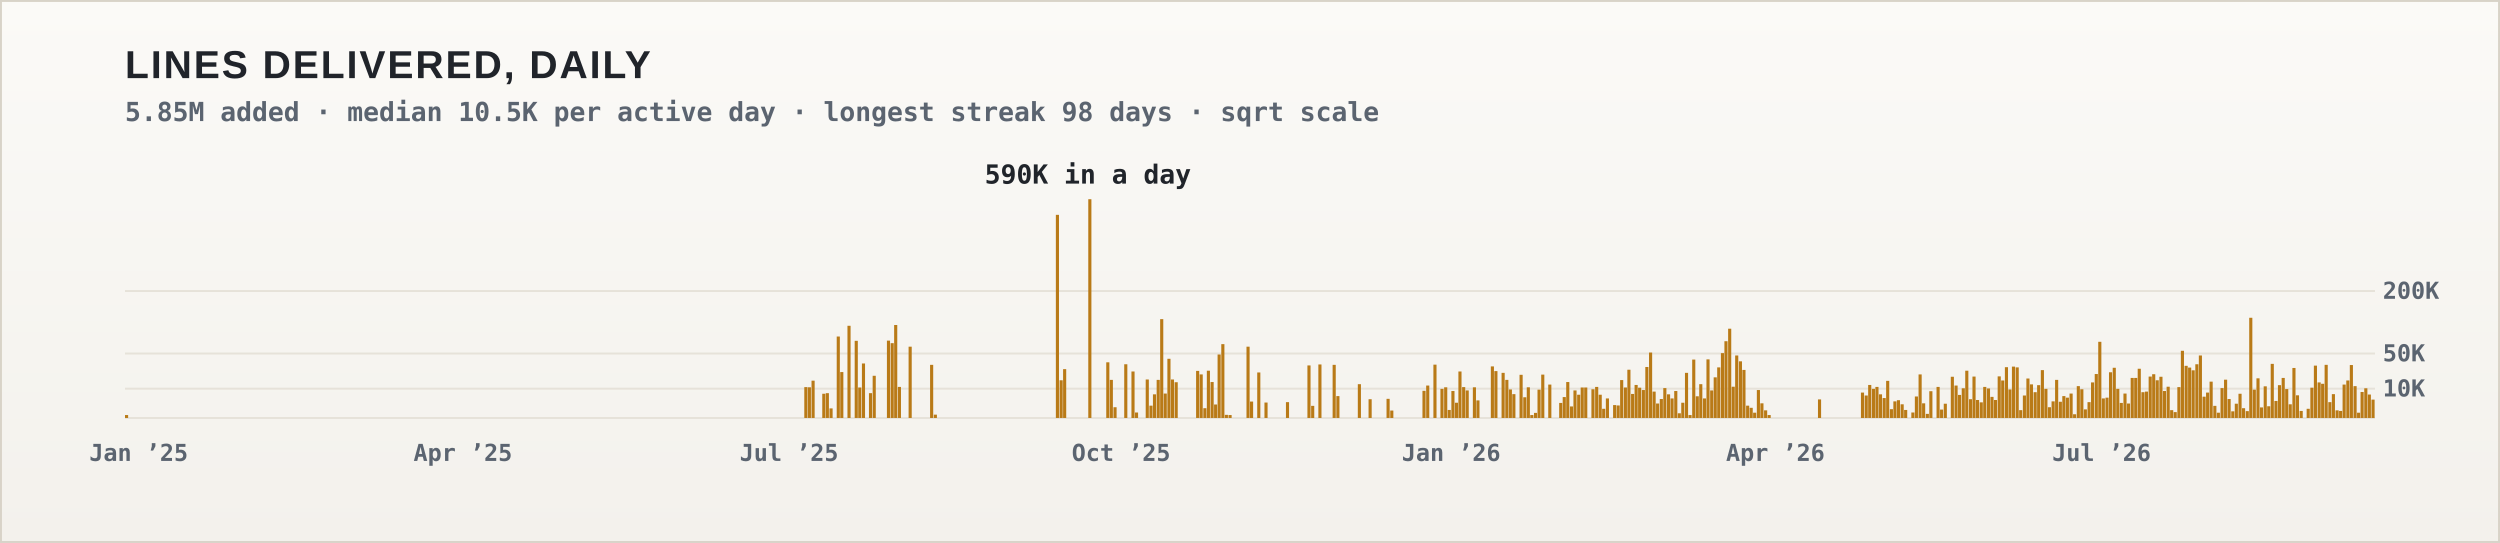
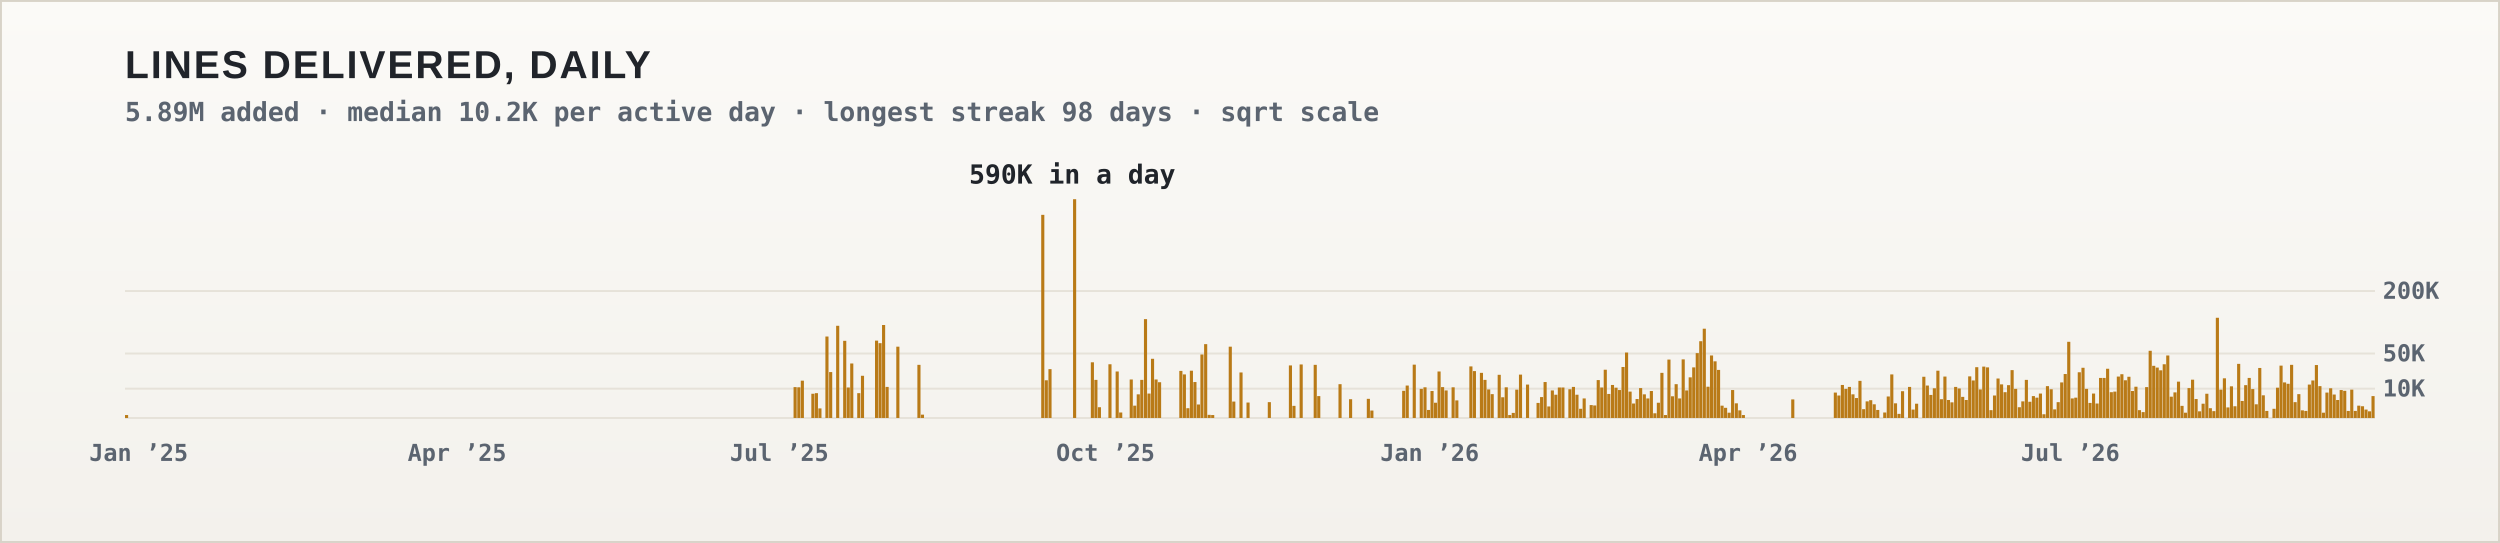
- <svg xmlns="http://www.w3.org/2000/svg" width="1280" height="278" viewBox="0 0 1280 278" role="img" aria-label="Lines of code delivered per day, December 2024 to September 2026: 5.85M lines added, median 10,469 per active day, longest streak 98 consecutive days">
+ <svg xmlns="http://www.w3.org/2000/svg" width="1280" height="278" viewBox="0 0 1280 278" role="img" aria-label="Lines of code delivered per day, December 2024 to September 2026: 5.89M lines added, median 10,203 per active day, longest streak 98 consecutive days">
  <defs>
    <linearGradient id="g" x1="0" y1="0" x2="0" y2="1">
      <stop offset="0" stop-color="#fbfaf7" />
      <stop offset="1" stop-color="#f3f1ec" />
    </linearGradient>
  </defs>
  <rect width="1280" height="278" fill="url(#g)" />
  <rect x="0.5" y="0.5" width="1279" height="277" fill="none" stroke="#d8d3c8" />
  <text x="64" y="40" font-family="Avenir Next, Helvetica Neue, Arial, sans-serif" font-size="20" font-weight="700" letter-spacing="1" fill="#20242a">LINES DELIVERED, DAILY</text>
-   <text x="64" y="62" font-family="SF Mono, Menlo, Consolas, monospace" font-size="13.5" font-weight="600" fill="#5b6470">5.85M added · median 10.5K per active day · longest streak 98 days · sqrt scale</text>
+   <text x="64" y="62" font-family="SF Mono, Menlo, Consolas, monospace" font-size="13.5" font-weight="600" fill="#5b6470">5.89M added · median 10.2K per active day · longest streak 98 days · sqrt scale</text>
  <line x1="64" y1="199" x2="1216" y2="199" stroke="#e6e2d9" />
  <text x="1220" y="203" font-family="SF Mono, Menlo, Consolas, monospace" font-size="12" font-weight="600" fill="#5b6470">10K</text>
  <line x1="64" y1="181" x2="1216" y2="181" stroke="#e6e2d9" />
  <text x="1220" y="185" font-family="SF Mono, Menlo, Consolas, monospace" font-size="12" font-weight="600" fill="#5b6470">50K</text>
  <line x1="64" y1="149" x2="1216" y2="149" stroke="#e6e2d9" />
  <text x="1220" y="153" font-family="SF Mono, Menlo, Consolas, monospace" font-size="12" font-weight="600" fill="#5b6470">200K</text>
  <line x1="64" y1="214" x2="1216" y2="214" stroke="#e6e2d9" />
  <rect x="64.0" y="212.5" width="1.6" height="1.5" fill="#b97a17" />
-   <rect x="411.8" y="198.2" width="1.6" height="15.8" fill="#b97a17" />
-   <rect x="413.6" y="198.3" width="1.6" height="15.7" fill="#b97a17" />
-   <rect x="415.5" y="194.9" width="1.6" height="19.1" fill="#b97a17" />
-   <rect x="421.0" y="201.6" width="1.6" height="12.4" fill="#b97a17" />
-   <rect x="422.8" y="201.3" width="1.6" height="12.7" fill="#b97a17" />
-   <rect x="424.7" y="209.1" width="1.6" height="4.9" fill="#b97a17" />
-   <rect x="428.4" y="172.3" width="1.6" height="41.7" fill="#b97a17" />
-   <rect x="430.2" y="190.5" width="1.6" height="23.5" fill="#b97a17" />
-   <rect x="433.9" y="166.8" width="1.6" height="47.2" fill="#b97a17" />
-   <rect x="437.6" y="174.5" width="1.6" height="39.5" fill="#b97a17" />
-   <rect x="439.4" y="198.4" width="1.6" height="15.6" fill="#b97a17" />
-   <rect x="441.3" y="186.1" width="1.6" height="27.9" fill="#b97a17" />
-   <rect x="444.9" y="201.3" width="1.6" height="12.7" fill="#b97a17" />
-   <rect x="446.8" y="192.4" width="1.6" height="21.6" fill="#b97a17" />
-   <rect x="454.1" y="174.4" width="1.6" height="39.6" fill="#b97a17" />
-   <rect x="456.0" y="175.7" width="1.6" height="38.3" fill="#b97a17" />
-   <rect x="457.8" y="166.4" width="1.6" height="47.6" fill="#b97a17" />
-   <rect x="459.7" y="198.1" width="1.6" height="15.9" fill="#b97a17" />
-   <rect x="465.2" y="177.5" width="1.6" height="36.5" fill="#b97a17" />
-   <rect x="476.2" y="186.8" width="1.6" height="27.2" fill="#b97a17" />
-   <rect x="478.1" y="212.3" width="1.6" height="1.7" fill="#b97a17" />
-   <rect x="540.6" y="110.0" width="1.6" height="104.0" fill="#b97a17" />
-   <rect x="542.5" y="194.7" width="1.6" height="19.3" fill="#b97a17" />
-   <rect x="544.3" y="189.0" width="1.6" height="25.0" fill="#b97a17" />
-   <rect x="557.2" y="102.0" width="1.6" height="112.0" fill="#b97a17" />
-   <rect x="566.4" y="185.5" width="1.6" height="28.5" fill="#b97a17" />
-   <rect x="568.2" y="194.5" width="1.6" height="19.5" fill="#b97a17" />
-   <rect x="570.1" y="208.5" width="1.6" height="5.5" fill="#b97a17" />
-   <rect x="575.6" y="186.5" width="1.6" height="27.5" fill="#b97a17" />
-   <rect x="579.3" y="190.2" width="1.6" height="23.8" fill="#b97a17" />
-   <rect x="581.1" y="211.2" width="1.6" height="2.8" fill="#b97a17" />
-   <rect x="586.6" y="194.3" width="1.6" height="19.7" fill="#b97a17" />
-   <rect x="588.5" y="207.7" width="1.6" height="6.3" fill="#b97a17" />
-   <rect x="590.3" y="201.9" width="1.6" height="12.1" fill="#b97a17" />
-   <rect x="592.2" y="194.5" width="1.6" height="19.5" fill="#b97a17" />
-   <rect x="594.0" y="163.4" width="1.6" height="50.6" fill="#b97a17" />
-   <rect x="595.8" y="201.5" width="1.6" height="12.5" fill="#b97a17" />
-   <rect x="597.7" y="183.7" width="1.6" height="30.3" fill="#b97a17" />
-   <rect x="599.5" y="194.3" width="1.6" height="19.7" fill="#b97a17" />
-   <rect x="601.4" y="195.7" width="1.6" height="18.3" fill="#b97a17" />
-   <rect x="612.4" y="189.9" width="1.6" height="24.1" fill="#b97a17" />
-   <rect x="614.2" y="191.7" width="1.6" height="22.3" fill="#b97a17" />
-   <rect x="616.1" y="209.0" width="1.6" height="5.0" fill="#b97a17" />
-   <rect x="617.9" y="189.8" width="1.6" height="24.2" fill="#b97a17" />
-   <rect x="619.8" y="195.6" width="1.6" height="18.4" fill="#b97a17" />
-   <rect x="621.6" y="207.1" width="1.6" height="6.9" fill="#b97a17" />
-   <rect x="623.4" y="181.5" width="1.6" height="32.5" fill="#b97a17" />
-   <rect x="625.3" y="176.2" width="1.6" height="37.8" fill="#b97a17" />
-   <rect x="627.1" y="212.4" width="1.6" height="1.6" fill="#b97a17" />
-   <rect x="629.0" y="212.5" width="1.6" height="1.5" fill="#b97a17" />
-   <rect x="638.2" y="177.5" width="1.6" height="36.5" fill="#b97a17" />
-   <rect x="640.0" y="205.6" width="1.6" height="8.4" fill="#b97a17" />
-   <rect x="643.7" y="190.7" width="1.6" height="23.3" fill="#b97a17" />
-   <rect x="647.4" y="206.1" width="1.6" height="7.9" fill="#b97a17" />
-   <rect x="658.4" y="205.9" width="1.6" height="8.1" fill="#b97a17" />
-   <rect x="669.4" y="187.1" width="1.6" height="26.9" fill="#b97a17" />
-   <rect x="671.3" y="207.8" width="1.6" height="6.2" fill="#b97a17" />
-   <rect x="675.0" y="186.6" width="1.6" height="27.4" fill="#b97a17" />
-   <rect x="682.3" y="186.8" width="1.6" height="27.2" fill="#b97a17" />
-   <rect x="684.2" y="202.8" width="1.6" height="11.2" fill="#b97a17" />
-   <rect x="695.2" y="196.7" width="1.6" height="17.3" fill="#b97a17" />
-   <rect x="700.7" y="204.4" width="1.6" height="9.6" fill="#b97a17" />
-   <rect x="709.9" y="204.2" width="1.6" height="9.8" fill="#b97a17" />
-   <rect x="711.8" y="210.2" width="1.6" height="3.8" fill="#b97a17" />
-   <rect x="728.3" y="200.1" width="1.6" height="13.9" fill="#b97a17" />
-   <rect x="730.2" y="197.4" width="1.6" height="16.6" fill="#b97a17" />
-   <rect x="733.9" y="186.7" width="1.6" height="27.3" fill="#b97a17" />
-   <rect x="737.5" y="199.1" width="1.6" height="14.9" fill="#b97a17" />
-   <rect x="739.4" y="198.3" width="1.6" height="15.7" fill="#b97a17" />
-   <rect x="741.2" y="209.9" width="1.6" height="4.1" fill="#b97a17" />
-   <rect x="743.1" y="200.2" width="1.6" height="13.8" fill="#b97a17" />
-   <rect x="744.9" y="206.2" width="1.6" height="7.8" fill="#b97a17" />
-   <rect x="746.7" y="190.2" width="1.6" height="23.8" fill="#b97a17" />
-   <rect x="748.6" y="198.2" width="1.6" height="15.8" fill="#b97a17" />
-   <rect x="750.4" y="199.9" width="1.6" height="14.1" fill="#b97a17" />
-   <rect x="754.1" y="198.3" width="1.6" height="15.7" fill="#b97a17" />
-   <rect x="755.9" y="205.0" width="1.6" height="9.0" fill="#b97a17" />
-   <rect x="763.3" y="187.6" width="1.6" height="26.4" fill="#b97a17" />
-   <rect x="765.1" y="190.0" width="1.6" height="24.0" fill="#b97a17" />
-   <rect x="768.8" y="190.9" width="1.6" height="23.1" fill="#b97a17" />
-   <rect x="770.7" y="194.5" width="1.6" height="19.5" fill="#b97a17" />
-   <rect x="772.5" y="199.4" width="1.6" height="14.6" fill="#b97a17" />
-   <rect x="774.3" y="201.8" width="1.6" height="12.2" fill="#b97a17" />
-   <rect x="778.0" y="191.9" width="1.6" height="22.1" fill="#b97a17" />
-   <rect x="779.9" y="203.4" width="1.6" height="10.6" fill="#b97a17" />
-   <rect x="781.7" y="198.3" width="1.6" height="15.7" fill="#b97a17" />
-   <rect x="783.5" y="212.5" width="1.6" height="1.5" fill="#b97a17" />
-   <rect x="785.4" y="211.4" width="1.6" height="2.6" fill="#b97a17" />
-   <rect x="787.2" y="199.5" width="1.6" height="14.5" fill="#b97a17" />
-   <rect x="789.1" y="191.8" width="1.6" height="22.2" fill="#b97a17" />
-   <rect x="792.7" y="196.9" width="1.6" height="17.1" fill="#b97a17" />
-   <rect x="798.3" y="206.3" width="1.6" height="7.7" fill="#b97a17" />
-   <rect x="800.1" y="203.3" width="1.6" height="10.7" fill="#b97a17" />
-   <rect x="801.9" y="195.6" width="1.6" height="18.4" fill="#b97a17" />
-   <rect x="803.8" y="208.1" width="1.6" height="5.9" fill="#b97a17" />
-   <rect x="805.6" y="199.9" width="1.6" height="14.1" fill="#b97a17" />
-   <rect x="807.5" y="202.1" width="1.6" height="11.9" fill="#b97a17" />
-   <rect x="809.3" y="198.4" width="1.6" height="15.6" fill="#b97a17" />
-   <rect x="811.1" y="198.4" width="1.6" height="15.6" fill="#b97a17" />
-   <rect x="814.8" y="199.3" width="1.6" height="14.7" fill="#b97a17" />
-   <rect x="816.7" y="198.1" width="1.6" height="15.9" fill="#b97a17" />
-   <rect x="818.5" y="202.1" width="1.6" height="11.9" fill="#b97a17" />
-   <rect x="820.3" y="209.3" width="1.6" height="4.7" fill="#b97a17" />
-   <rect x="822.2" y="204.0" width="1.6" height="10.0" fill="#b97a17" />
-   <rect x="825.9" y="207.4" width="1.6" height="6.6" fill="#b97a17" />
-   <rect x="827.7" y="207.6" width="1.6" height="6.4" fill="#b97a17" />
-   <rect x="829.5" y="194.6" width="1.6" height="19.4" fill="#b97a17" />
-   <rect x="831.4" y="198.4" width="1.6" height="15.6" fill="#b97a17" />
-   <rect x="833.2" y="189.3" width="1.6" height="24.7" fill="#b97a17" />
-   <rect x="835.1" y="201.7" width="1.6" height="12.3" fill="#b97a17" />
-   <rect x="836.9" y="197.1" width="1.6" height="16.9" fill="#b97a17" />
-   <rect x="838.7" y="198.5" width="1.6" height="15.5" fill="#b97a17" />
-   <rect x="840.6" y="199.7" width="1.6" height="14.3" fill="#b97a17" />
-   <rect x="842.4" y="187.9" width="1.6" height="26.1" fill="#b97a17" />
-   <rect x="844.3" y="180.5" width="1.6" height="33.5" fill="#b97a17" />
-   <rect x="846.1" y="200.5" width="1.6" height="13.5" fill="#b97a17" />
-   <rect x="847.9" y="206.6" width="1.6" height="7.4" fill="#b97a17" />
-   <rect x="849.8" y="204.3" width="1.6" height="9.7" fill="#b97a17" />
-   <rect x="851.6" y="198.7" width="1.6" height="15.3" fill="#b97a17" />
-   <rect x="853.5" y="201.9" width="1.6" height="12.1" fill="#b97a17" />
-   <rect x="855.3" y="204.0" width="1.6" height="10.0" fill="#b97a17" />
-   <rect x="857.2" y="200.2" width="1.6" height="13.8" fill="#b97a17" />
-   <rect x="859.0" y="211.6" width="1.6" height="2.4" fill="#b97a17" />
-   <rect x="860.8" y="206.2" width="1.6" height="7.8" fill="#b97a17" />
-   <rect x="862.7" y="190.9" width="1.6" height="23.1" fill="#b97a17" />
-   <rect x="864.5" y="212.5" width="1.6" height="1.5" fill="#b97a17" />
-   <rect x="866.4" y="184.1" width="1.6" height="29.9" fill="#b97a17" />
-   <rect x="868.2" y="202.9" width="1.6" height="11.1" fill="#b97a17" />
-   <rect x="870.0" y="196.7" width="1.6" height="17.3" fill="#b97a17" />
-   <rect x="871.9" y="204.0" width="1.6" height="10.0" fill="#b97a17" />
-   <rect x="873.7" y="184.0" width="1.6" height="30.0" fill="#b97a17" />
-   <rect x="875.6" y="199.9" width="1.6" height="14.1" fill="#b97a17" />
-   <rect x="877.4" y="193.2" width="1.6" height="20.8" fill="#b97a17" />
-   <rect x="879.2" y="188.1" width="1.6" height="25.9" fill="#b97a17" />
-   <rect x="881.1" y="180.8" width="1.6" height="33.2" fill="#b97a17" />
-   <rect x="882.9" y="174.7" width="1.6" height="39.3" fill="#b97a17" />
-   <rect x="884.8" y="168.3" width="1.6" height="45.7" fill="#b97a17" />
-   <rect x="886.6" y="198.0" width="1.6" height="16.0" fill="#b97a17" />
-   <rect x="888.4" y="182.0" width="1.6" height="32.0" fill="#b97a17" />
-   <rect x="890.3" y="185.0" width="1.6" height="29.0" fill="#b97a17" />
-   <rect x="892.1" y="189.4" width="1.6" height="24.6" fill="#b97a17" />
-   <rect x="894.0" y="207.7" width="1.6" height="6.3" fill="#b97a17" />
-   <rect x="895.8" y="208.8" width="1.6" height="5.2" fill="#b97a17" />
-   <rect x="897.6" y="211.3" width="1.6" height="2.7" fill="#b97a17" />
-   <rect x="899.5" y="199.7" width="1.6" height="14.3" fill="#b97a17" />
-   <rect x="901.3" y="206.5" width="1.6" height="7.5" fill="#b97a17" />
-   <rect x="903.2" y="210.1" width="1.6" height="3.9" fill="#b97a17" />
-   <rect x="905.0" y="212.5" width="1.6" height="1.5" fill="#b97a17" />
-   <rect x="930.8" y="204.5" width="1.6" height="9.5" fill="#b97a17" />
-   <rect x="952.8" y="201.0" width="1.6" height="13.0" fill="#b97a17" />
-   <rect x="954.7" y="202.5" width="1.6" height="11.5" fill="#b97a17" />
-   <rect x="956.5" y="197.1" width="1.6" height="16.9" fill="#b97a17" />
-   <rect x="958.4" y="199.1" width="1.6" height="14.9" fill="#b97a17" />
-   <rect x="960.2" y="198.1" width="1.6" height="15.9" fill="#b97a17" />
-   <rect x="962.0" y="201.9" width="1.6" height="12.1" fill="#b97a17" />
-   <rect x="963.9" y="203.8" width="1.6" height="10.2" fill="#b97a17" />
-   <rect x="965.7" y="195.0" width="1.6" height="19.0" fill="#b97a17" />
-   <rect x="967.6" y="209.5" width="1.6" height="4.5" fill="#b97a17" />
-   <rect x="969.4" y="205.5" width="1.6" height="8.5" fill="#b97a17" />
-   <rect x="971.2" y="204.9" width="1.6" height="9.1" fill="#b97a17" />
-   <rect x="973.1" y="207.0" width="1.6" height="7.0" fill="#b97a17" />
-   <rect x="974.9" y="209.9" width="1.6" height="4.1" fill="#b97a17" />
-   <rect x="978.6" y="211.2" width="1.6" height="2.8" fill="#b97a17" />
-   <rect x="980.4" y="203.0" width="1.6" height="11.0" fill="#b97a17" />
-   <rect x="982.3" y="191.7" width="1.6" height="22.3" fill="#b97a17" />
-   <rect x="984.1" y="206.5" width="1.6" height="7.5" fill="#b97a17" />
-   <rect x="986.0" y="211.9" width="1.6" height="2.1" fill="#b97a17" />
-   <rect x="987.8" y="200.3" width="1.6" height="13.7" fill="#b97a17" />
-   <rect x="991.5" y="198.1" width="1.6" height="15.9" fill="#b97a17" />
-   <rect x="993.3" y="209.7" width="1.6" height="4.3" fill="#b97a17" />
-   <rect x="995.2" y="206.7" width="1.6" height="7.3" fill="#b97a17" />
-   <rect x="998.8" y="192.9" width="1.6" height="21.1" fill="#b97a17" />
-   <rect x="1000.7" y="197.4" width="1.6" height="16.6" fill="#b97a17" />
-   <rect x="1002.5" y="202.2" width="1.6" height="11.8" fill="#b97a17" />
-   <rect x="1004.4" y="198.8" width="1.6" height="15.2" fill="#b97a17" />
-   <rect x="1006.2" y="189.8" width="1.6" height="24.2" fill="#b97a17" />
-   <rect x="1008.1" y="204.4" width="1.6" height="9.6" fill="#b97a17" />
-   <rect x="1009.9" y="192.8" width="1.6" height="21.2" fill="#b97a17" />
-   <rect x="1011.7" y="204.8" width="1.6" height="9.2" fill="#b97a17" />
-   <rect x="1013.6" y="206.0" width="1.6" height="8.0" fill="#b97a17" />
-   <rect x="1015.4" y="198.1" width="1.6" height="15.9" fill="#b97a17" />
-   <rect x="1017.3" y="198.9" width="1.6" height="15.1" fill="#b97a17" />
-   <rect x="1019.1" y="203.2" width="1.6" height="10.8" fill="#b97a17" />
-   <rect x="1020.9" y="204.8" width="1.6" height="9.2" fill="#b97a17" />
-   <rect x="1022.8" y="192.7" width="1.6" height="21.3" fill="#b97a17" />
-   <rect x="1024.6" y="194.8" width="1.6" height="19.2" fill="#b97a17" />
-   <rect x="1026.5" y="188.0" width="1.6" height="26.0" fill="#b97a17" />
-   <rect x="1028.3" y="199.4" width="1.6" height="14.6" fill="#b97a17" />
-   <rect x="1030.1" y="187.7" width="1.6" height="26.3" fill="#b97a17" />
-   <rect x="1032.0" y="188.1" width="1.6" height="25.9" fill="#b97a17" />
-   <rect x="1033.8" y="210.0" width="1.6" height="4.0" fill="#b97a17" />
-   <rect x="1035.7" y="202.5" width="1.6" height="11.5" fill="#b97a17" />
-   <rect x="1037.5" y="193.8" width="1.6" height="20.2" fill="#b97a17" />
-   <rect x="1039.3" y="196.8" width="1.6" height="17.2" fill="#b97a17" />
-   <rect x="1041.2" y="200.8" width="1.6" height="13.2" fill="#b97a17" />
-   <rect x="1043.0" y="197.2" width="1.6" height="16.8" fill="#b97a17" />
-   <rect x="1044.9" y="189.5" width="1.6" height="24.5" fill="#b97a17" />
-   <rect x="1046.7" y="199.1" width="1.6" height="14.9" fill="#b97a17" />
-   <rect x="1048.5" y="208.5" width="1.6" height="5.5" fill="#b97a17" />
-   <rect x="1050.4" y="205.5" width="1.6" height="8.5" fill="#b97a17" />
-   <rect x="1052.2" y="194.5" width="1.6" height="19.5" fill="#b97a17" />
-   <rect x="1054.1" y="205.7" width="1.6" height="8.3" fill="#b97a17" />
-   <rect x="1055.9" y="202.8" width="1.6" height="11.2" fill="#b97a17" />
-   <rect x="1057.7" y="203.6" width="1.6" height="10.4" fill="#b97a17" />
-   <rect x="1059.6" y="201.5" width="1.6" height="12.5" fill="#b97a17" />
-   <rect x="1061.4" y="212.1" width="1.6" height="1.9" fill="#b97a17" />
-   <rect x="1063.3" y="197.7" width="1.6" height="16.3" fill="#b97a17" />
-   <rect x="1065.1" y="199.3" width="1.6" height="14.7" fill="#b97a17" />
-   <rect x="1066.9" y="209.6" width="1.6" height="4.4" fill="#b97a17" />
-   <rect x="1068.8" y="205.9" width="1.6" height="8.1" fill="#b97a17" />
-   <rect x="1070.6" y="195.8" width="1.6" height="18.2" fill="#b97a17" />
-   <rect x="1072.5" y="191.5" width="1.6" height="22.5" fill="#b97a17" />
-   <rect x="1074.3" y="175.0" width="1.6" height="39.0" fill="#b97a17" />
-   <rect x="1076.1" y="204.0" width="1.6" height="10.0" fill="#b97a17" />
-   <rect x="1078.0" y="203.6" width="1.6" height="10.4" fill="#b97a17" />
-   <rect x="1079.8" y="190.6" width="1.6" height="23.4" fill="#b97a17" />
-   <rect x="1081.7" y="188.3" width="1.6" height="25.7" fill="#b97a17" />
-   <rect x="1083.5" y="199.1" width="1.6" height="14.9" fill="#b97a17" />
-   <rect x="1085.3" y="206.3" width="1.6" height="7.7" fill="#b97a17" />
-   <rect x="1087.2" y="201.5" width="1.6" height="12.5" fill="#b97a17" />
-   <rect x="1089.0" y="206.6" width="1.6" height="7.4" fill="#b97a17" />
-   <rect x="1090.9" y="193.5" width="1.6" height="20.5" fill="#b97a17" />
-   <rect x="1092.7" y="193.5" width="1.6" height="20.5" fill="#b97a17" />
-   <rect x="1094.5" y="188.8" width="1.6" height="25.2" fill="#b97a17" />
-   <rect x="1096.4" y="200.8" width="1.6" height="13.2" fill="#b97a17" />
-   <rect x="1098.2" y="200.5" width="1.6" height="13.5" fill="#b97a17" />
-   <rect x="1100.1" y="192.8" width="1.6" height="21.2" fill="#b97a17" />
-   <rect x="1101.9" y="191.6" width="1.6" height="22.4" fill="#b97a17" />
-   <rect x="1103.7" y="194.7" width="1.6" height="19.3" fill="#b97a17" />
-   <rect x="1105.6" y="192.9" width="1.6" height="21.1" fill="#b97a17" />
-   <rect x="1107.4" y="200.2" width="1.6" height="13.8" fill="#b97a17" />
-   <rect x="1109.3" y="198.0" width="1.6" height="16.0" fill="#b97a17" />
-   <rect x="1111.1" y="210.0" width="1.6" height="4.0" fill="#b97a17" />
-   <rect x="1112.9" y="211.0" width="1.6" height="3.0" fill="#b97a17" />
-   <rect x="1114.8" y="198.2" width="1.6" height="15.8" fill="#b97a17" />
-   <rect x="1116.6" y="179.6" width="1.6" height="34.4" fill="#b97a17" />
-   <rect x="1118.5" y="187.3" width="1.6" height="26.7" fill="#b97a17" />
-   <rect x="1120.3" y="188.2" width="1.6" height="25.8" fill="#b97a17" />
-   <rect x="1122.1" y="189.6" width="1.6" height="24.4" fill="#b97a17" />
-   <rect x="1124.0" y="186.5" width="1.6" height="27.5" fill="#b97a17" />
-   <rect x="1125.8" y="182.0" width="1.6" height="32.0" fill="#b97a17" />
-   <rect x="1127.7" y="203.1" width="1.6" height="10.9" fill="#b97a17" />
-   <rect x="1129.5" y="201.0" width="1.6" height="13.0" fill="#b97a17" />
-   <rect x="1131.3" y="195.4" width="1.6" height="18.6" fill="#b97a17" />
-   <rect x="1133.2" y="207.8" width="1.6" height="6.2" fill="#b97a17" />
-   <rect x="1135.0" y="211.3" width="1.6" height="2.7" fill="#b97a17" />
-   <rect x="1136.9" y="198.7" width="1.6" height="15.3" fill="#b97a17" />
-   <rect x="1138.7" y="194.4" width="1.6" height="19.6" fill="#b97a17" />
-   <rect x="1140.5" y="204.3" width="1.6" height="9.7" fill="#b97a17" />
-   <rect x="1142.4" y="210.6" width="1.6" height="3.4" fill="#b97a17" />
-   <rect x="1144.2" y="206.7" width="1.6" height="7.3" fill="#b97a17" />
-   <rect x="1146.1" y="201.6" width="1.6" height="12.4" fill="#b97a17" />
-   <rect x="1147.9" y="209.0" width="1.6" height="5.0" fill="#b97a17" />
-   <rect x="1149.8" y="210.5" width="1.6" height="3.5" fill="#b97a17" />
-   <rect x="1151.6" y="162.7" width="1.6" height="51.3" fill="#b97a17" />
-   <rect x="1153.4" y="199.5" width="1.6" height="14.5" fill="#b97a17" />
-   <rect x="1155.3" y="193.7" width="1.6" height="20.3" fill="#b97a17" />
-   <rect x="1157.1" y="208.6" width="1.6" height="5.4" fill="#b97a17" />
-   <rect x="1159.0" y="197.8" width="1.6" height="16.2" fill="#b97a17" />
-   <rect x="1160.8" y="208.0" width="1.6" height="6.0" fill="#b97a17" />
-   <rect x="1162.6" y="186.3" width="1.6" height="27.7" fill="#b97a17" />
-   <rect x="1164.5" y="205.3" width="1.6" height="8.7" fill="#b97a17" />
-   <rect x="1166.3" y="197.2" width="1.6" height="16.8" fill="#b97a17" />
-   <rect x="1168.2" y="193.5" width="1.6" height="20.5" fill="#b97a17" />
-   <rect x="1170.0" y="199.2" width="1.6" height="14.8" fill="#b97a17" />
-   <rect x="1171.8" y="207.0" width="1.6" height="7.0" fill="#b97a17" />
-   <rect x="1173.7" y="188.4" width="1.6" height="25.6" fill="#b97a17" />
-   <rect x="1175.5" y="202.4" width="1.6" height="11.6" fill="#b97a17" />
-   <rect x="1177.4" y="210.4" width="1.6" height="3.6" fill="#b97a17" />
-   <rect x="1181.0" y="209.3" width="1.6" height="4.7" fill="#b97a17" />
-   <rect x="1182.9" y="198.5" width="1.6" height="15.5" fill="#b97a17" />
-   <rect x="1184.7" y="187.2" width="1.6" height="26.8" fill="#b97a17" />
-   <rect x="1186.6" y="195.8" width="1.6" height="18.2" fill="#b97a17" />
-   <rect x="1188.4" y="196.5" width="1.6" height="17.5" fill="#b97a17" />
-   <rect x="1190.2" y="186.8" width="1.6" height="27.2" fill="#b97a17" />
-   <rect x="1192.1" y="205.9" width="1.6" height="8.1" fill="#b97a17" />
-   <rect x="1193.9" y="201.8" width="1.6" height="12.2" fill="#b97a17" />
-   <rect x="1195.8" y="210.1" width="1.6" height="3.9" fill="#b97a17" />
-   <rect x="1197.6" y="210.4" width="1.6" height="3.6" fill="#b97a17" />
-   <rect x="1199.4" y="196.9" width="1.6" height="17.1" fill="#b97a17" />
-   <rect x="1201.3" y="194.8" width="1.6" height="19.2" fill="#b97a17" />
-   <rect x="1203.1" y="186.9" width="1.6" height="27.1" fill="#b97a17" />
-   <rect x="1205.0" y="197.7" width="1.6" height="16.3" fill="#b97a17" />
-   <rect x="1206.8" y="211.3" width="1.6" height="2.7" fill="#b97a17" />
-   <rect x="1208.6" y="200.7" width="1.6" height="13.3" fill="#b97a17" />
-   <rect x="1210.5" y="198.8" width="1.6" height="15.2" fill="#b97a17" />
-   <rect x="1212.3" y="202.0" width="1.6" height="12.0" fill="#b97a17" />
-   <rect x="1214.2" y="204.6" width="1.6" height="9.4" fill="#b97a17" />
-   <text x="557" y="94" font-family="SF Mono, Menlo, Consolas, monospace" font-size="13.5" font-weight="700" fill="#20242a" text-anchor="middle">590K in a day</text>
+   <rect x="406.3" y="198.2" width="1.6" height="15.8" fill="#b97a17" />
+   <rect x="408.2" y="198.3" width="1.6" height="15.7" fill="#b97a17" />
+   <rect x="410.0" y="194.9" width="1.6" height="19.1" fill="#b97a17" />
+   <rect x="415.4" y="201.6" width="1.6" height="12.4" fill="#b97a17" />
+   <rect x="417.2" y="201.3" width="1.6" height="12.7" fill="#b97a17" />
+   <rect x="419.0" y="209.1" width="1.6" height="4.9" fill="#b97a17" />
+   <rect x="422.6" y="172.3" width="1.6" height="41.7" fill="#b97a17" />
+   <rect x="424.5" y="190.5" width="1.6" height="23.5" fill="#b97a17" />
+   <rect x="428.1" y="166.8" width="1.6" height="47.2" fill="#b97a17" />
+   <rect x="431.7" y="174.5" width="1.6" height="39.5" fill="#b97a17" />
+   <rect x="433.5" y="198.4" width="1.6" height="15.6" fill="#b97a17" />
+   <rect x="435.3" y="186.1" width="1.6" height="27.9" fill="#b97a17" />
+   <rect x="438.9" y="201.3" width="1.6" height="12.7" fill="#b97a17" />
+   <rect x="440.8" y="192.4" width="1.6" height="21.6" fill="#b97a17" />
+   <rect x="448.0" y="174.4" width="1.6" height="39.6" fill="#b97a17" />
+   <rect x="449.8" y="175.7" width="1.6" height="38.3" fill="#b97a17" />
+   <rect x="451.6" y="166.4" width="1.6" height="47.6" fill="#b97a17" />
+   <rect x="453.4" y="198.1" width="1.6" height="15.9" fill="#b97a17" />
+   <rect x="458.9" y="177.5" width="1.6" height="36.5" fill="#b97a17" />
+   <rect x="469.7" y="186.8" width="1.6" height="27.2" fill="#b97a17" />
+   <rect x="471.5" y="212.3" width="1.6" height="1.7" fill="#b97a17" />
+   <rect x="533.1" y="110.0" width="1.6" height="104.0" fill="#b97a17" />
+   <rect x="534.9" y="194.7" width="1.6" height="19.3" fill="#b97a17" />
+   <rect x="536.8" y="189.0" width="1.6" height="25.0" fill="#b97a17" />
+   <rect x="549.4" y="102.0" width="1.6" height="112.0" fill="#b97a17" />
+   <rect x="558.5" y="185.5" width="1.6" height="28.5" fill="#b97a17" />
+   <rect x="560.3" y="194.5" width="1.6" height="19.5" fill="#b97a17" />
+   <rect x="562.1" y="208.5" width="1.6" height="5.5" fill="#b97a17" />
+   <rect x="567.5" y="186.5" width="1.6" height="27.5" fill="#b97a17" />
+   <rect x="571.2" y="190.2" width="1.6" height="23.8" fill="#b97a17" />
+   <rect x="573.0" y="211.2" width="1.6" height="2.8" fill="#b97a17" />
+   <rect x="578.4" y="194.3" width="1.6" height="19.7" fill="#b97a17" />
+   <rect x="580.2" y="207.7" width="1.6" height="6.3" fill="#b97a17" />
+   <rect x="582.0" y="201.9" width="1.6" height="12.1" fill="#b97a17" />
+   <rect x="583.8" y="194.5" width="1.6" height="19.5" fill="#b97a17" />
+   <rect x="585.7" y="163.4" width="1.6" height="50.6" fill="#b97a17" />
+   <rect x="587.5" y="201.5" width="1.6" height="12.5" fill="#b97a17" />
+   <rect x="589.3" y="183.7" width="1.6" height="30.3" fill="#b97a17" />
+   <rect x="591.1" y="194.3" width="1.6" height="19.7" fill="#b97a17" />
+   <rect x="592.9" y="195.7" width="1.6" height="18.3" fill="#b97a17" />
+   <rect x="603.8" y="189.9" width="1.6" height="24.1" fill="#b97a17" />
+   <rect x="605.6" y="191.7" width="1.6" height="22.3" fill="#b97a17" />
+   <rect x="607.4" y="209.0" width="1.6" height="5.0" fill="#b97a17" />
+   <rect x="609.2" y="189.8" width="1.6" height="24.2" fill="#b97a17" />
+   <rect x="611.0" y="195.6" width="1.6" height="18.4" fill="#b97a17" />
+   <rect x="612.8" y="207.1" width="1.6" height="6.9" fill="#b97a17" />
+   <rect x="614.6" y="181.5" width="1.6" height="32.5" fill="#b97a17" />
+   <rect x="616.5" y="176.2" width="1.6" height="37.8" fill="#b97a17" />
+   <rect x="618.3" y="212.4" width="1.6" height="1.6" fill="#b97a17" />
+   <rect x="620.1" y="212.5" width="1.6" height="1.5" fill="#b97a17" />
+   <rect x="629.1" y="177.5" width="1.6" height="36.5" fill="#b97a17" />
+   <rect x="630.9" y="205.6" width="1.6" height="8.4" fill="#b97a17" />
+   <rect x="634.6" y="190.7" width="1.6" height="23.3" fill="#b97a17" />
+   <rect x="638.2" y="206.1" width="1.6" height="7.9" fill="#b97a17" />
+   <rect x="649.1" y="205.9" width="1.6" height="8.1" fill="#b97a17" />
+   <rect x="659.9" y="187.1" width="1.6" height="26.9" fill="#b97a17" />
+   <rect x="661.7" y="207.8" width="1.6" height="6.2" fill="#b97a17" />
+   <rect x="665.4" y="186.6" width="1.6" height="27.4" fill="#b97a17" />
+   <rect x="672.6" y="186.8" width="1.6" height="27.2" fill="#b97a17" />
+   <rect x="674.4" y="202.8" width="1.6" height="11.2" fill="#b97a17" />
+   <rect x="685.3" y="196.7" width="1.6" height="17.3" fill="#b97a17" />
+   <rect x="690.7" y="204.4" width="1.6" height="9.6" fill="#b97a17" />
+   <rect x="699.8" y="204.2" width="1.6" height="9.8" fill="#b97a17" />
+   <rect x="701.6" y="210.2" width="1.6" height="3.8" fill="#b97a17" />
+   <rect x="717.9" y="200.1" width="1.6" height="13.9" fill="#b97a17" />
+   <rect x="719.7" y="197.4" width="1.6" height="16.6" fill="#b97a17" />
+   <rect x="723.3" y="186.7" width="1.6" height="27.3" fill="#b97a17" />
+   <rect x="726.9" y="199.1" width="1.6" height="14.9" fill="#b97a17" />
+   <rect x="728.8" y="198.3" width="1.6" height="15.7" fill="#b97a17" />
+   <rect x="730.6" y="209.9" width="1.6" height="4.1" fill="#b97a17" />
+   <rect x="732.4" y="200.2" width="1.6" height="13.8" fill="#b97a17" />
+   <rect x="734.2" y="206.2" width="1.6" height="7.8" fill="#b97a17" />
+   <rect x="736.0" y="190.2" width="1.6" height="23.8" fill="#b97a17" />
+   <rect x="737.8" y="198.2" width="1.6" height="15.8" fill="#b97a17" />
+   <rect x="739.6" y="199.9" width="1.6" height="14.1" fill="#b97a17" />
+   <rect x="743.2" y="198.3" width="1.6" height="15.7" fill="#b97a17" />
+   <rect x="745.1" y="205.0" width="1.6" height="9.0" fill="#b97a17" />
+   <rect x="752.3" y="187.6" width="1.6" height="26.4" fill="#b97a17" />
+   <rect x="754.1" y="190.0" width="1.6" height="24.0" fill="#b97a17" />
+   <rect x="757.7" y="190.9" width="1.6" height="23.1" fill="#b97a17" />
+   <rect x="759.5" y="194.5" width="1.6" height="19.5" fill="#b97a17" />
+   <rect x="761.4" y="199.4" width="1.6" height="14.6" fill="#b97a17" />
+   <rect x="763.2" y="201.8" width="1.6" height="12.2" fill="#b97a17" />
+   <rect x="766.8" y="191.9" width="1.6" height="22.1" fill="#b97a17" />
+   <rect x="768.6" y="203.4" width="1.6" height="10.6" fill="#b97a17" />
+   <rect x="770.4" y="198.3" width="1.6" height="15.7" fill="#b97a17" />
+   <rect x="772.2" y="212.5" width="1.6" height="1.5" fill="#b97a17" />
+   <rect x="774.0" y="211.4" width="1.6" height="2.6" fill="#b97a17" />
+   <rect x="775.8" y="199.5" width="1.6" height="14.5" fill="#b97a17" />
+   <rect x="777.7" y="191.8" width="1.6" height="22.2" fill="#b97a17" />
+   <rect x="781.3" y="196.9" width="1.6" height="17.1" fill="#b97a17" />
+   <rect x="786.7" y="206.3" width="1.6" height="7.7" fill="#b97a17" />
+   <rect x="788.5" y="203.3" width="1.6" height="10.7" fill="#b97a17" />
+   <rect x="790.3" y="195.6" width="1.6" height="18.4" fill="#b97a17" />
+   <rect x="792.2" y="208.1" width="1.6" height="5.9" fill="#b97a17" />
+   <rect x="794.0" y="199.9" width="1.6" height="14.1" fill="#b97a17" />
+   <rect x="795.8" y="202.1" width="1.6" height="11.9" fill="#b97a17" />
+   <rect x="797.6" y="198.4" width="1.6" height="15.6" fill="#b97a17" />
+   <rect x="799.4" y="198.4" width="1.6" height="15.6" fill="#b97a17" />
+   <rect x="803.0" y="199.3" width="1.6" height="14.7" fill="#b97a17" />
+   <rect x="804.8" y="198.1" width="1.6" height="15.9" fill="#b97a17" />
+   <rect x="806.6" y="202.1" width="1.6" height="11.9" fill="#b97a17" />
+   <rect x="808.5" y="209.3" width="1.6" height="4.7" fill="#b97a17" />
+   <rect x="810.3" y="204.0" width="1.6" height="10.0" fill="#b97a17" />
+   <rect x="813.9" y="207.4" width="1.6" height="6.6" fill="#b97a17" />
+   <rect x="815.7" y="207.6" width="1.6" height="6.4" fill="#b97a17" />
+   <rect x="817.5" y="194.6" width="1.6" height="19.4" fill="#b97a17" />
+   <rect x="819.3" y="198.4" width="1.6" height="15.6" fill="#b97a17" />
+   <rect x="821.1" y="189.3" width="1.6" height="24.7" fill="#b97a17" />
+   <rect x="822.9" y="201.7" width="1.6" height="12.3" fill="#b97a17" />
+   <rect x="824.8" y="197.1" width="1.6" height="16.9" fill="#b97a17" />
+   <rect x="826.6" y="198.5" width="1.6" height="15.5" fill="#b97a17" />
+   <rect x="828.4" y="199.7" width="1.6" height="14.3" fill="#b97a17" />
+   <rect x="830.2" y="187.9" width="1.6" height="26.1" fill="#b97a17" />
+   <rect x="832.0" y="180.5" width="1.6" height="33.5" fill="#b97a17" />
+   <rect x="833.8" y="200.5" width="1.6" height="13.5" fill="#b97a17" />
+   <rect x="835.6" y="206.6" width="1.6" height="7.4" fill="#b97a17" />
+   <rect x="837.4" y="204.3" width="1.6" height="9.7" fill="#b97a17" />
+   <rect x="839.2" y="198.7" width="1.6" height="15.3" fill="#b97a17" />
+   <rect x="841.1" y="201.9" width="1.6" height="12.1" fill="#b97a17" />
+   <rect x="842.9" y="204.0" width="1.6" height="10.0" fill="#b97a17" />
+   <rect x="844.7" y="200.2" width="1.6" height="13.8" fill="#b97a17" />
+   <rect x="846.5" y="211.6" width="1.6" height="2.4" fill="#b97a17" />
+   <rect x="848.3" y="206.2" width="1.6" height="7.8" fill="#b97a17" />
+   <rect x="850.1" y="190.9" width="1.6" height="23.1" fill="#b97a17" />
+   <rect x="851.9" y="212.5" width="1.6" height="1.5" fill="#b97a17" />
+   <rect x="853.7" y="184.1" width="1.6" height="29.9" fill="#b97a17" />
+   <rect x="855.5" y="202.9" width="1.6" height="11.1" fill="#b97a17" />
+   <rect x="857.4" y="196.7" width="1.6" height="17.3" fill="#b97a17" />
+   <rect x="859.2" y="204.0" width="1.6" height="10.0" fill="#b97a17" />
+   <rect x="861.0" y="184.0" width="1.6" height="30.0" fill="#b97a17" />
+   <rect x="862.8" y="199.9" width="1.6" height="14.1" fill="#b97a17" />
+   <rect x="864.6" y="193.2" width="1.6" height="20.8" fill="#b97a17" />
+   <rect x="866.4" y="188.1" width="1.6" height="25.9" fill="#b97a17" />
+   <rect x="868.2" y="180.8" width="1.6" height="33.2" fill="#b97a17" />
+   <rect x="870.0" y="174.7" width="1.6" height="39.3" fill="#b97a17" />
+   <rect x="871.8" y="168.3" width="1.6" height="45.7" fill="#b97a17" />
+   <rect x="873.7" y="198.0" width="1.6" height="16.0" fill="#b97a17" />
+   <rect x="875.5" y="182.0" width="1.6" height="32.0" fill="#b97a17" />
+   <rect x="877.3" y="185.0" width="1.6" height="29.0" fill="#b97a17" />
+   <rect x="879.1" y="189.4" width="1.6" height="24.6" fill="#b97a17" />
+   <rect x="880.9" y="207.7" width="1.6" height="6.3" fill="#b97a17" />
+   <rect x="882.7" y="208.8" width="1.6" height="5.2" fill="#b97a17" />
+   <rect x="884.5" y="211.3" width="1.6" height="2.7" fill="#b97a17" />
+   <rect x="886.3" y="199.7" width="1.6" height="14.3" fill="#b97a17" />
+   <rect x="888.2" y="206.5" width="1.6" height="7.5" fill="#b97a17" />
+   <rect x="890.0" y="210.1" width="1.6" height="3.9" fill="#b97a17" />
+   <rect x="891.8" y="212.5" width="1.6" height="1.5" fill="#b97a17" />
+   <rect x="917.1" y="204.5" width="1.6" height="9.5" fill="#b97a17" />
+   <rect x="938.9" y="201.0" width="1.6" height="13.0" fill="#b97a17" />
+   <rect x="940.7" y="202.5" width="1.6" height="11.5" fill="#b97a17" />
+   <rect x="942.5" y="197.1" width="1.6" height="16.9" fill="#b97a17" />
+   <rect x="944.3" y="199.1" width="1.6" height="14.9" fill="#b97a17" />
+   <rect x="946.1" y="198.1" width="1.6" height="15.9" fill="#b97a17" />
+   <rect x="947.9" y="201.9" width="1.6" height="12.1" fill="#b97a17" />
+   <rect x="949.7" y="203.8" width="1.6" height="10.2" fill="#b97a17" />
+   <rect x="951.5" y="195.0" width="1.6" height="19.0" fill="#b97a17" />
+   <rect x="953.4" y="209.5" width="1.6" height="4.5" fill="#b97a17" />
+   <rect x="955.2" y="205.5" width="1.6" height="8.5" fill="#b97a17" />
+   <rect x="957.0" y="204.9" width="1.6" height="9.1" fill="#b97a17" />
+   <rect x="958.8" y="207.0" width="1.6" height="7.0" fill="#b97a17" />
+   <rect x="960.6" y="209.9" width="1.6" height="4.1" fill="#b97a17" />
+   <rect x="964.2" y="211.2" width="1.6" height="2.8" fill="#b97a17" />
+   <rect x="966.0" y="203.0" width="1.6" height="11.0" fill="#b97a17" />
+   <rect x="967.8" y="191.7" width="1.6" height="22.3" fill="#b97a17" />
+   <rect x="969.7" y="206.5" width="1.6" height="7.5" fill="#b97a17" />
+   <rect x="971.5" y="211.9" width="1.6" height="2.1" fill="#b97a17" />
+   <rect x="973.3" y="200.3" width="1.6" height="13.7" fill="#b97a17" />
+   <rect x="976.9" y="198.1" width="1.6" height="15.9" fill="#b97a17" />
+   <rect x="978.7" y="209.7" width="1.6" height="4.3" fill="#b97a17" />
+   <rect x="980.5" y="206.7" width="1.6" height="7.3" fill="#b97a17" />
+   <rect x="984.2" y="192.9" width="1.6" height="21.1" fill="#b97a17" />
+   <rect x="986.0" y="197.4" width="1.6" height="16.6" fill="#b97a17" />
+   <rect x="987.8" y="202.2" width="1.6" height="11.8" fill="#b97a17" />
+   <rect x="989.6" y="198.8" width="1.6" height="15.2" fill="#b97a17" />
+   <rect x="991.4" y="189.8" width="1.6" height="24.2" fill="#b97a17" />
+   <rect x="993.2" y="204.4" width="1.6" height="9.6" fill="#b97a17" />
+   <rect x="995.0" y="192.8" width="1.6" height="21.2" fill="#b97a17" />
+   <rect x="996.8" y="204.8" width="1.6" height="9.2" fill="#b97a17" />
+   <rect x="998.6" y="206.0" width="1.6" height="8.0" fill="#b97a17" />
+   <rect x="1000.5" y="198.1" width="1.6" height="15.9" fill="#b97a17" />
+   <rect x="1002.3" y="198.9" width="1.6" height="15.1" fill="#b97a17" />
+   <rect x="1004.1" y="203.2" width="1.6" height="10.8" fill="#b97a17" />
+   <rect x="1005.9" y="204.8" width="1.6" height="9.2" fill="#b97a17" />
+   <rect x="1007.7" y="192.7" width="1.6" height="21.3" fill="#b97a17" />
+   <rect x="1009.5" y="194.8" width="1.6" height="19.2" fill="#b97a17" />
+   <rect x="1011.3" y="188.0" width="1.6" height="26.0" fill="#b97a17" />
+   <rect x="1013.1" y="199.4" width="1.6" height="14.6" fill="#b97a17" />
+   <rect x="1014.9" y="187.7" width="1.6" height="26.3" fill="#b97a17" />
+   <rect x="1016.8" y="188.1" width="1.6" height="25.9" fill="#b97a17" />
+   <rect x="1018.6" y="210.0" width="1.6" height="4.0" fill="#b97a17" />
+   <rect x="1020.4" y="202.5" width="1.6" height="11.5" fill="#b97a17" />
+   <rect x="1022.2" y="193.8" width="1.6" height="20.2" fill="#b97a17" />
+   <rect x="1024.0" y="196.8" width="1.6" height="17.2" fill="#b97a17" />
+   <rect x="1025.8" y="200.8" width="1.6" height="13.2" fill="#b97a17" />
+   <rect x="1027.6" y="197.2" width="1.6" height="16.8" fill="#b97a17" />
+   <rect x="1029.4" y="189.5" width="1.6" height="24.5" fill="#b97a17" />
+   <rect x="1031.2" y="199.1" width="1.6" height="14.9" fill="#b97a17" />
+   <rect x="1033.1" y="208.5" width="1.6" height="5.5" fill="#b97a17" />
+   <rect x="1034.9" y="205.5" width="1.6" height="8.5" fill="#b97a17" />
+   <rect x="1036.7" y="194.5" width="1.6" height="19.5" fill="#b97a17" />
+   <rect x="1038.5" y="205.7" width="1.6" height="8.3" fill="#b97a17" />
+   <rect x="1040.3" y="202.8" width="1.6" height="11.2" fill="#b97a17" />
+   <rect x="1042.1" y="203.6" width="1.6" height="10.4" fill="#b97a17" />
+   <rect x="1043.9" y="201.5" width="1.6" height="12.5" fill="#b97a17" />
+   <rect x="1045.7" y="212.1" width="1.6" height="1.9" fill="#b97a17" />
+   <rect x="1047.5" y="197.7" width="1.6" height="16.3" fill="#b97a17" />
+   <rect x="1049.4" y="199.3" width="1.6" height="14.7" fill="#b97a17" />
+   <rect x="1051.2" y="209.6" width="1.6" height="4.4" fill="#b97a17" />
+   <rect x="1053.0" y="205.9" width="1.6" height="8.1" fill="#b97a17" />
+   <rect x="1054.8" y="195.8" width="1.6" height="18.2" fill="#b97a17" />
+   <rect x="1056.6" y="191.5" width="1.6" height="22.5" fill="#b97a17" />
+   <rect x="1058.4" y="175.0" width="1.6" height="39.0" fill="#b97a17" />
+   <rect x="1060.2" y="204.0" width="1.6" height="10.0" fill="#b97a17" />
+   <rect x="1062.0" y="203.6" width="1.6" height="10.4" fill="#b97a17" />
+   <rect x="1063.8" y="190.6" width="1.6" height="23.4" fill="#b97a17" />
+   <rect x="1065.7" y="188.3" width="1.6" height="25.7" fill="#b97a17" />
+   <rect x="1067.5" y="199.1" width="1.6" height="14.9" fill="#b97a17" />
+   <rect x="1069.3" y="206.3" width="1.6" height="7.7" fill="#b97a17" />
+   <rect x="1071.1" y="201.5" width="1.6" height="12.5" fill="#b97a17" />
+   <rect x="1072.9" y="206.6" width="1.6" height="7.4" fill="#b97a17" />
+   <rect x="1074.7" y="193.5" width="1.6" height="20.5" fill="#b97a17" />
+   <rect x="1076.5" y="193.5" width="1.6" height="20.5" fill="#b97a17" />
+   <rect x="1078.3" y="188.8" width="1.6" height="25.2" fill="#b97a17" />
+   <rect x="1080.2" y="200.8" width="1.6" height="13.2" fill="#b97a17" />
+   <rect x="1082.0" y="200.5" width="1.6" height="13.5" fill="#b97a17" />
+   <rect x="1083.8" y="192.8" width="1.6" height="21.2" fill="#b97a17" />
+   <rect x="1085.6" y="191.6" width="1.6" height="22.4" fill="#b97a17" />
+   <rect x="1087.4" y="194.7" width="1.6" height="19.3" fill="#b97a17" />
+   <rect x="1089.2" y="192.9" width="1.6" height="21.1" fill="#b97a17" />
+   <rect x="1091.0" y="200.2" width="1.6" height="13.8" fill="#b97a17" />
+   <rect x="1092.8" y="198.0" width="1.6" height="16.0" fill="#b97a17" />
+   <rect x="1094.6" y="210.0" width="1.6" height="4.0" fill="#b97a17" />
+   <rect x="1096.5" y="211.0" width="1.6" height="3.0" fill="#b97a17" />
+   <rect x="1098.3" y="198.2" width="1.6" height="15.8" fill="#b97a17" />
+   <rect x="1100.1" y="179.6" width="1.6" height="34.4" fill="#b97a17" />
+   <rect x="1101.9" y="187.3" width="1.6" height="26.7" fill="#b97a17" />
+   <rect x="1103.7" y="188.2" width="1.6" height="25.8" fill="#b97a17" />
+   <rect x="1105.5" y="189.6" width="1.6" height="24.4" fill="#b97a17" />
+   <rect x="1107.3" y="186.5" width="1.6" height="27.5" fill="#b97a17" />
+   <rect x="1109.1" y="182.0" width="1.6" height="32.0" fill="#b97a17" />
+   <rect x="1110.9" y="203.1" width="1.6" height="10.9" fill="#b97a17" />
+   <rect x="1112.8" y="200.9" width="1.6" height="13.1" fill="#b97a17" />
+   <rect x="1114.6" y="195.4" width="1.6" height="18.6" fill="#b97a17" />
+   <rect x="1116.4" y="207.8" width="1.6" height="6.2" fill="#b97a17" />
+   <rect x="1118.2" y="211.3" width="1.6" height="2.7" fill="#b97a17" />
+   <rect x="1120.0" y="198.7" width="1.6" height="15.3" fill="#b97a17" />
+   <rect x="1121.8" y="194.4" width="1.6" height="19.6" fill="#b97a17" />
+   <rect x="1123.6" y="204.3" width="1.6" height="9.7" fill="#b97a17" />
+   <rect x="1125.4" y="210.6" width="1.6" height="3.4" fill="#b97a17" />
+   <rect x="1127.2" y="206.7" width="1.6" height="7.3" fill="#b97a17" />
+   <rect x="1129.1" y="201.6" width="1.6" height="12.4" fill="#b97a17" />
+   <rect x="1130.9" y="209.0" width="1.6" height="5.0" fill="#b97a17" />
+   <rect x="1132.7" y="210.5" width="1.6" height="3.5" fill="#b97a17" />
+   <rect x="1134.5" y="162.7" width="1.6" height="51.3" fill="#b97a17" />
+   <rect x="1136.3" y="199.5" width="1.6" height="14.5" fill="#b97a17" />
+   <rect x="1138.1" y="193.7" width="1.6" height="20.3" fill="#b97a17" />
+   <rect x="1139.9" y="208.6" width="1.6" height="5.4" fill="#b97a17" />
+   <rect x="1141.7" y="197.8" width="1.6" height="16.2" fill="#b97a17" />
+   <rect x="1143.5" y="208.0" width="1.6" height="6.0" fill="#b97a17" />
+   <rect x="1145.4" y="186.3" width="1.6" height="27.7" fill="#b97a17" />
+   <rect x="1147.2" y="205.3" width="1.6" height="8.7" fill="#b97a17" />
+   <rect x="1149.0" y="197.2" width="1.6" height="16.8" fill="#b97a17" />
+   <rect x="1150.8" y="193.5" width="1.6" height="20.5" fill="#b97a17" />
+   <rect x="1152.6" y="199.2" width="1.6" height="14.8" fill="#b97a17" />
+   <rect x="1154.4" y="207.0" width="1.6" height="7.0" fill="#b97a17" />
+   <rect x="1156.2" y="188.4" width="1.6" height="25.6" fill="#b97a17" />
+   <rect x="1158.0" y="202.4" width="1.6" height="11.6" fill="#b97a17" />
+   <rect x="1159.8" y="210.4" width="1.6" height="3.6" fill="#b97a17" />
+   <rect x="1163.5" y="209.3" width="1.6" height="4.7" fill="#b97a17" />
+   <rect x="1165.3" y="198.5" width="1.6" height="15.5" fill="#b97a17" />
+   <rect x="1167.1" y="187.2" width="1.6" height="26.8" fill="#b97a17" />
+   <rect x="1168.9" y="195.8" width="1.6" height="18.2" fill="#b97a17" />
+   <rect x="1170.7" y="196.5" width="1.6" height="17.5" fill="#b97a17" />
+   <rect x="1172.5" y="186.8" width="1.6" height="27.2" fill="#b97a17" />
+   <rect x="1174.3" y="205.9" width="1.6" height="8.1" fill="#b97a17" />
+   <rect x="1176.2" y="201.8" width="1.6" height="12.2" fill="#b97a17" />
+   <rect x="1178.0" y="210.1" width="1.6" height="3.9" fill="#b97a17" />
+   <rect x="1179.8" y="210.4" width="1.6" height="3.6" fill="#b97a17" />
+   <rect x="1181.6" y="196.9" width="1.6" height="17.1" fill="#b97a17" />
+   <rect x="1183.4" y="194.8" width="1.6" height="19.2" fill="#b97a17" />
+   <rect x="1185.2" y="186.9" width="1.6" height="27.1" fill="#b97a17" />
+   <rect x="1187.0" y="197.7" width="1.6" height="16.3" fill="#b97a17" />
+   <rect x="1188.8" y="211.3" width="1.6" height="2.7" fill="#b97a17" />
+   <rect x="1190.6" y="201.0" width="1.6" height="13.0" fill="#b97a17" />
+   <rect x="1192.5" y="198.8" width="1.6" height="15.2" fill="#b97a17" />
+   <rect x="1194.3" y="202.0" width="1.6" height="12.0" fill="#b97a17" />
+   <rect x="1196.1" y="204.8" width="1.6" height="9.2" fill="#b97a17" />
+   <rect x="1197.9" y="199.7" width="1.6" height="14.3" fill="#b97a17" />
+   <rect x="1199.7" y="200.1" width="1.6" height="13.9" fill="#b97a17" />
+   <rect x="1201.5" y="210.4" width="1.6" height="3.6" fill="#b97a17" />
+   <rect x="1203.3" y="199.5" width="1.6" height="14.5" fill="#b97a17" />
+   <rect x="1205.1" y="210.4" width="1.6" height="3.6" fill="#b97a17" />
+   <rect x="1206.9" y="207.7" width="1.6" height="6.3" fill="#b97a17" />
+   <rect x="1208.8" y="208.0" width="1.6" height="6.0" fill="#b97a17" />
+   <rect x="1210.6" y="209.7" width="1.6" height="4.3" fill="#b97a17" />
+   <rect x="1212.4" y="210.6" width="1.6" height="3.4" fill="#b97a17" />
+   <rect x="1214.2" y="202.8" width="1.6" height="11.2" fill="#b97a17" />
+   <text x="549" y="94" font-family="SF Mono, Menlo, Consolas, monospace" font-size="13.5" font-weight="700" fill="#20242a" text-anchor="middle">590K in a day</text>
  <text x="71" y="236" font-family="SF Mono, Menlo, Consolas, monospace" font-size="12" font-weight="600" fill="#5b6470" text-anchor="middle">Jan ’25</text>
-   <text x="237" y="236" font-family="SF Mono, Menlo, Consolas, monospace" font-size="12" font-weight="600" fill="#5b6470" text-anchor="middle">Apr ’25</text>
-   <text x="404" y="236" font-family="SF Mono, Menlo, Consolas, monospace" font-size="12" font-weight="600" fill="#5b6470" text-anchor="middle">Jul ’25</text>
-   <text x="574" y="236" font-family="SF Mono, Menlo, Consolas, monospace" font-size="12" font-weight="600" fill="#5b6470" text-anchor="middle">Oct ’25</text>
-   <text x="743" y="236" font-family="SF Mono, Menlo, Consolas, monospace" font-size="12" font-weight="600" fill="#5b6470" text-anchor="middle">Jan ’26</text>
-   <text x="909" y="236" font-family="SF Mono, Menlo, Consolas, monospace" font-size="12" font-weight="600" fill="#5b6470" text-anchor="middle">Apr ’26</text>
-   <text x="1076" y="236" font-family="SF Mono, Menlo, Consolas, monospace" font-size="12" font-weight="600" fill="#5b6470" text-anchor="middle">Jul ’26</text>
+   <text x="234" y="236" font-family="SF Mono, Menlo, Consolas, monospace" font-size="12" font-weight="600" fill="#5b6470" text-anchor="middle">Apr ’25</text>
+   <text x="399" y="236" font-family="SF Mono, Menlo, Consolas, monospace" font-size="12" font-weight="600" fill="#5b6470" text-anchor="middle">Jul ’25</text>
+   <text x="566" y="236" font-family="SF Mono, Menlo, Consolas, monospace" font-size="12" font-weight="600" fill="#5b6470" text-anchor="middle">Oct ’25</text>
+   <text x="732" y="236" font-family="SF Mono, Menlo, Consolas, monospace" font-size="12" font-weight="600" fill="#5b6470" text-anchor="middle">Jan ’26</text>
+   <text x="895" y="236" font-family="SF Mono, Menlo, Consolas, monospace" font-size="12" font-weight="600" fill="#5b6470" text-anchor="middle">Apr ’26</text>
+   <text x="1060" y="236" font-family="SF Mono, Menlo, Consolas, monospace" font-size="12" font-weight="600" fill="#5b6470" text-anchor="middle">Jul ’26</text>
</svg>
